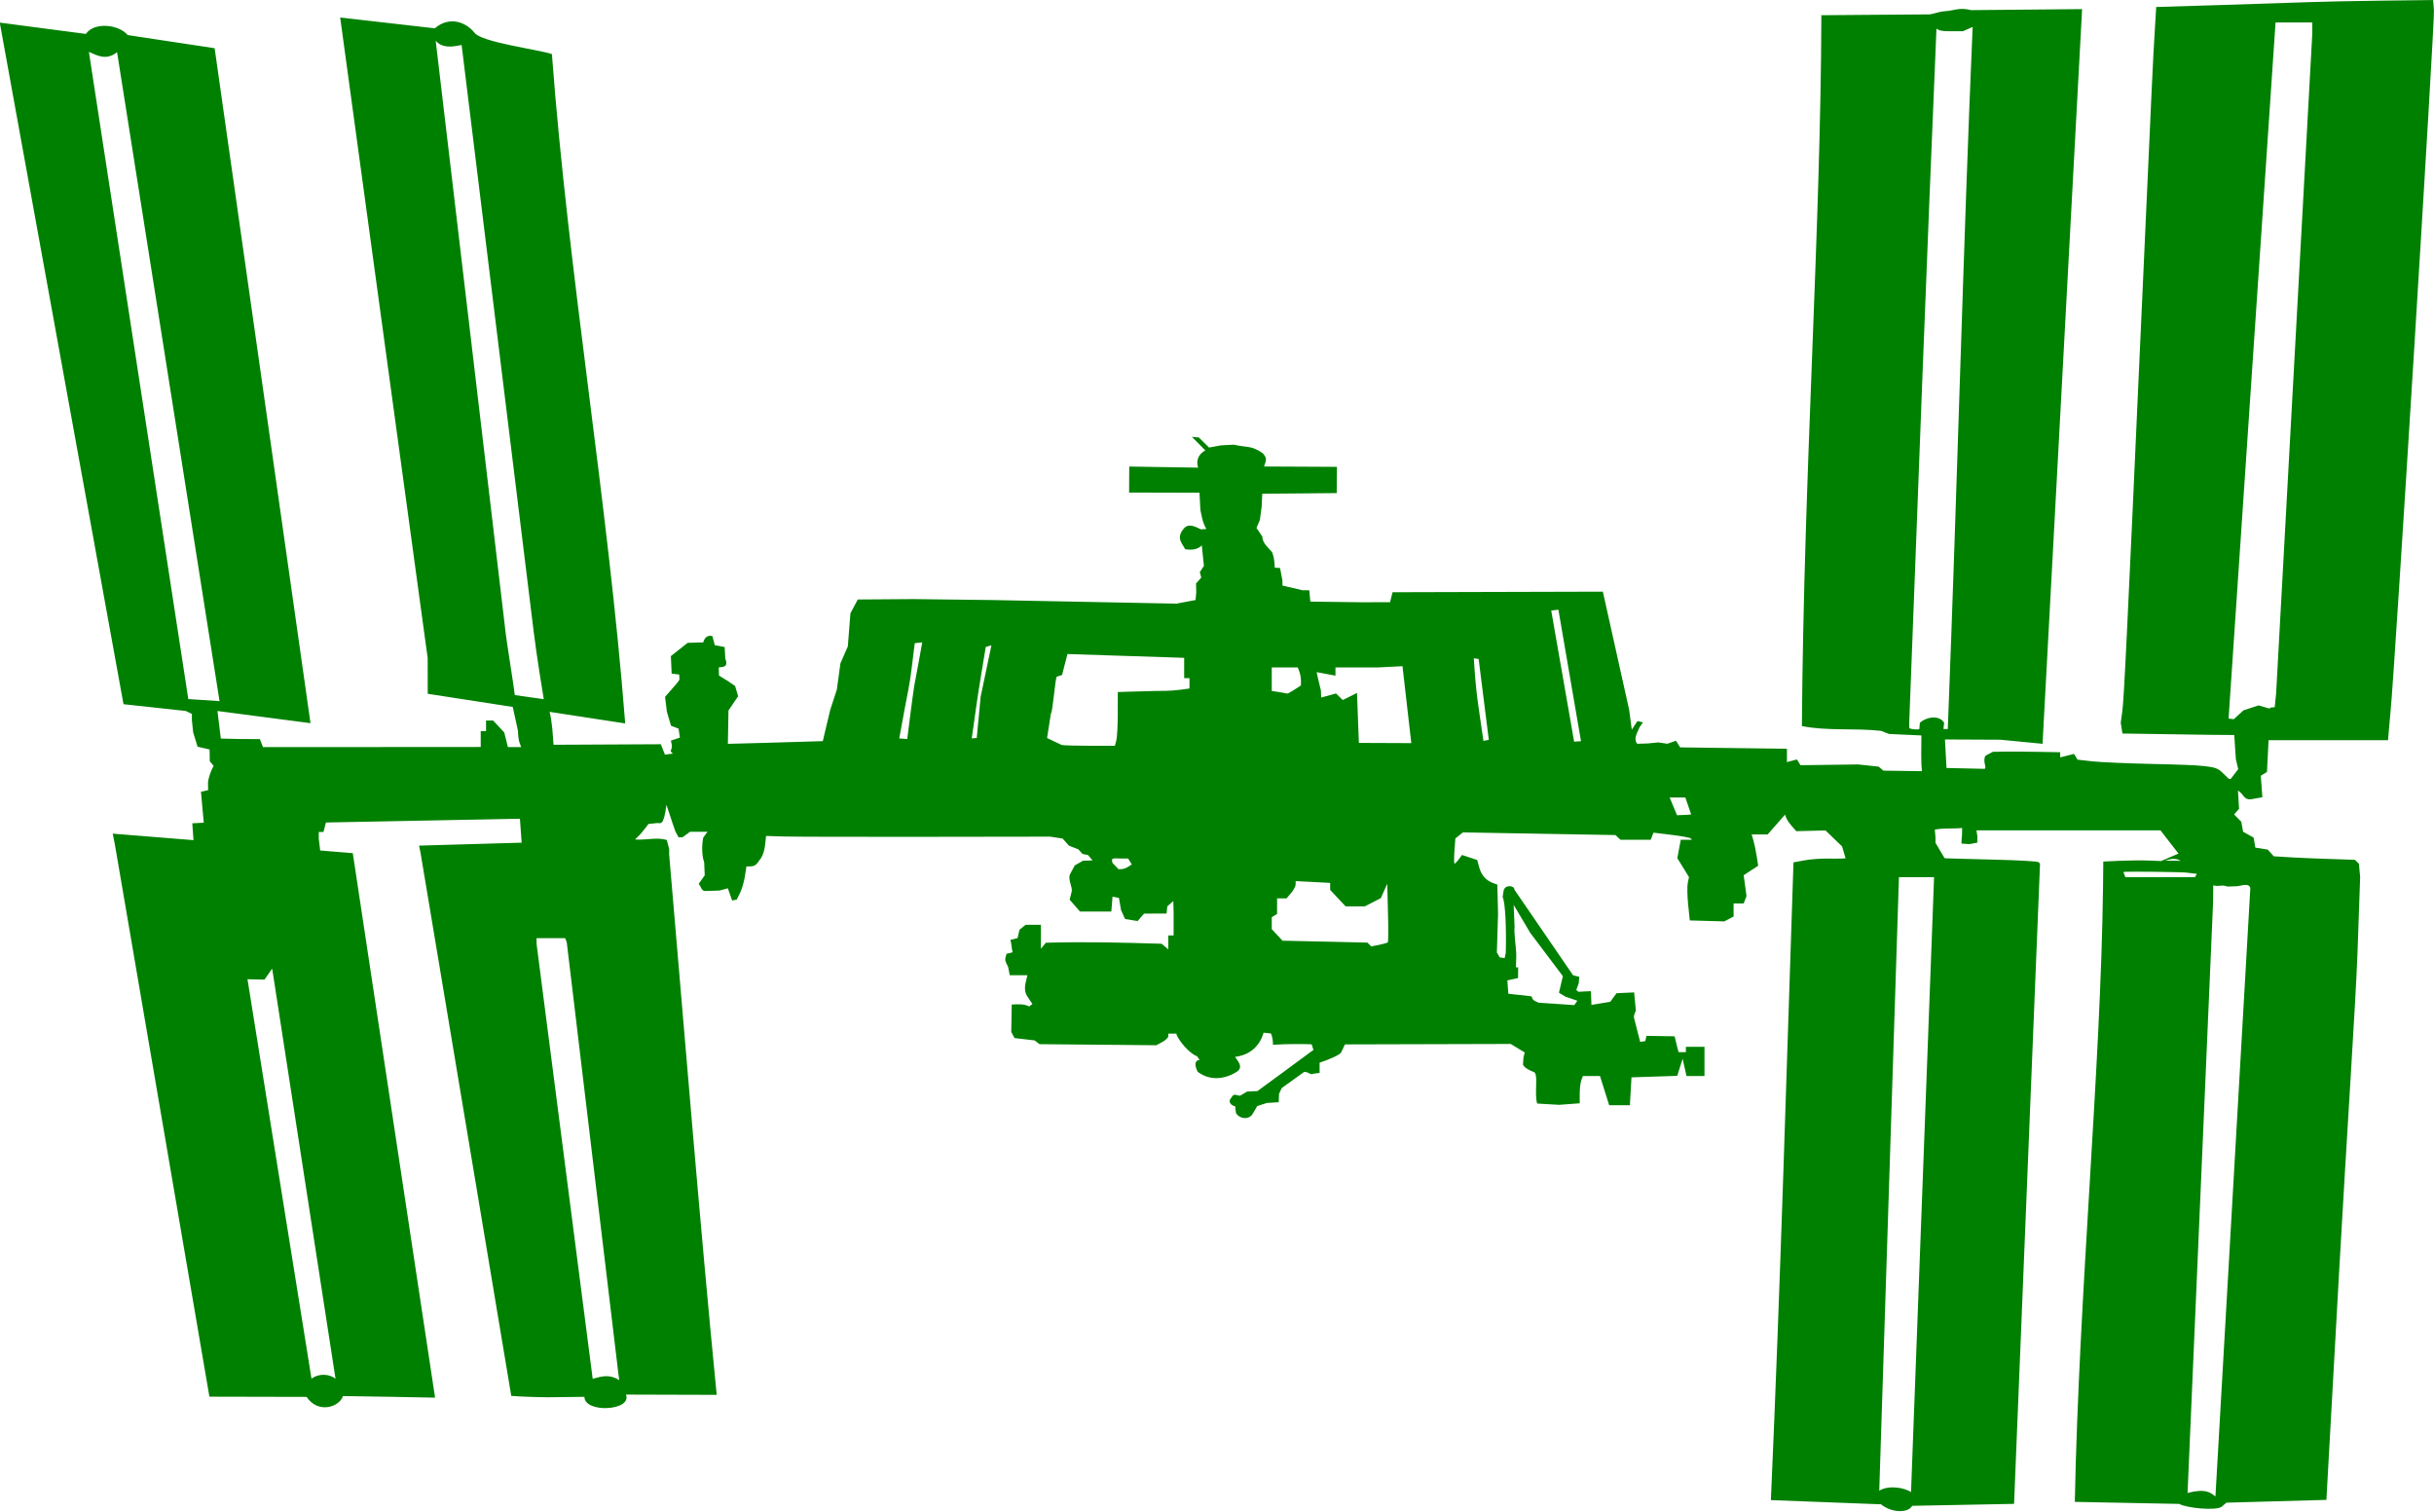
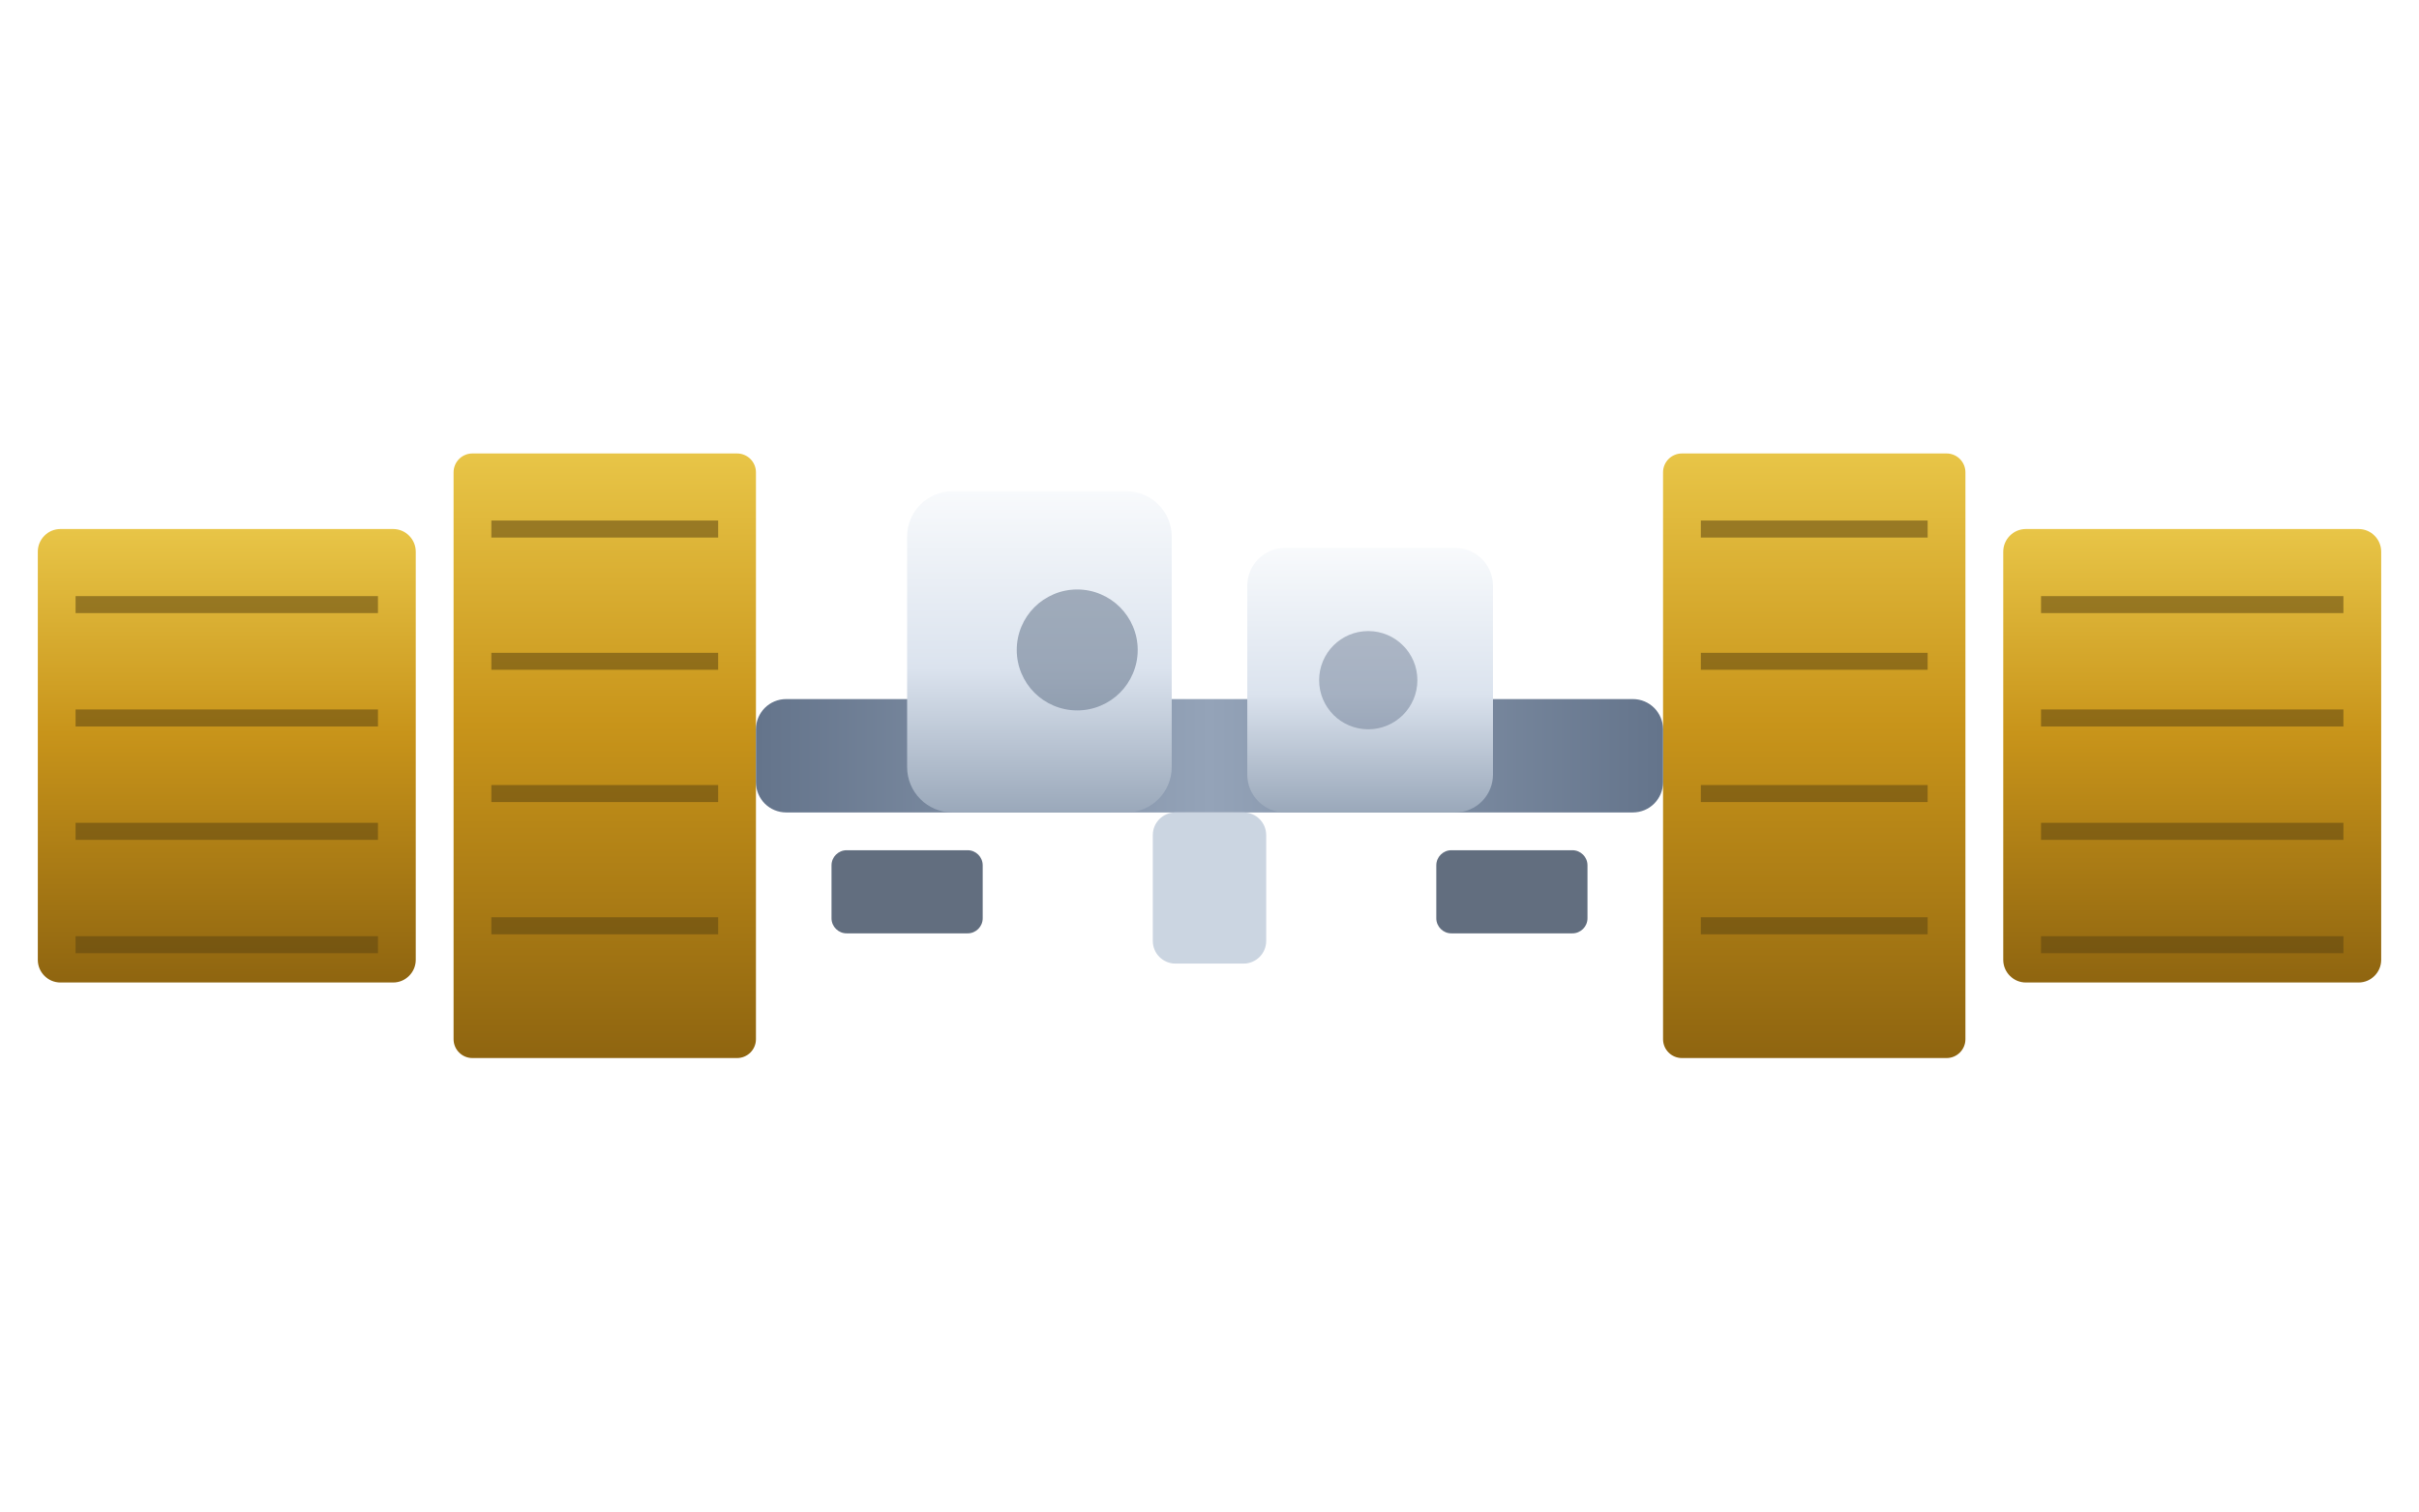
- <svg xmlns="http://www.w3.org/2000/svg" width="55.019" height="34.158" id="svg4044" version="1.1">
-   <defs id="defs4046" />
-   <g id="layer1" transform="translate(-292.4904,-589.5691)">
-     <path style="fill:#008000;fill-opacity:1;display:inline" d="m 314.94,603.133 4.143,0.081 0.216,-0.041 0.216,-0.041 0.016,-0.171 -0.005,-0.203 0.118,-0.134 -0.032,-0.123 0.092,-0.141 -0.048,-0.463 c -0.084,0.084 -0.207,0.116 -0.377,0.086 -0.064,-0.136 -0.211,-0.244 -0.034,-0.461 0.127,-0.159 0.321,-0.009 0.397,0.013 l 0.118,-0.009 c -0.092,-0.15 -0.11,-0.316 -0.136,-0.435 l -0.02,-0.384 -1.591,-0.004 0.003,-0.588 1.558,0.025 c -0.043,-0.113 -0.029,-0.286 0.162,-0.389 l -0.302,-0.306 c 0.087,0 0.066,0.011 0.153,0.011 l 0.233,0.229 0.276,-0.05 0.287,-0.014 c 0.291,0.069 0.384,0.008 0.653,0.194 0.085,0.104 0.092,0.13 0.027,0.299 l 1.648,0.008 -0.005,0.593 -1.683,0.015 -0.014,0.3 -0.04,0.292 -0.077,0.181 0.133,0.195 c 0.005,0.172 0.157,0.259 0.227,0.366 0.05,0.152 0.042,0.212 0.055,0.338 l 0.118,0.006 0.054,0.284 0,0.113 0.455,0.106 0.152,0 0.024,0.257 1.172,0.015 0.63,-0.002 0.056,-0.225 4.754,-0.013 0.594,2.67 0.06,0.449 0.128,-0.194 0.125,0.029 -0.079,0.113 -0.056,0.128 c -0.05,0.113 -0.036,0.168 -0.018,0.209 l 0.023,0.035 0.239,-0.008 0.239,-0.023 0.203,0.03 0.195,-0.068 0.047,0.075 0.047,0.075 2.414,0.031 0,0.151 0,0.151 0.113,-0.03 0.113,-0.03 0.04,0.065 0.04,0.065 1.306,-0.017 0.461,0.049 0.107,0.091 0.872,0.012 c -0.028,-0.25 -0.011,-0.504 -0.013,-0.808 l -0.731,-0.033 -0.18,-0.07 c -0.592,-0.067 -1.204,0.007 -1.79,-0.108 0.039,-5.629 0.428,-11.279 0.44,-16.069 l 2.458,-0.019 c 0.227,-0.05 0.192,-0.059 0.347,-0.073 0.193,-0.009 0.309,-0.093 0.581,-0.023 l 2.508,-0.023 -0.894,16.607 -0.953,-0.092 -1.253,-0.006 0.035,0.645 0.861,0.019 c 0.058,-0.018 -0.051,-0.171 0.019,-0.296 l 0.168,-0.089 0.266,-0.004 c 0.147,-0.002 0.489,0 0.761,0.005 l 0.495,0.009 0,0.058 0,0.058 0.156,-0.039 0.156,-0.039 0.04,0.065 0.04,0.065 0.329,0.037 c 0.181,0.021 0.815,0.048 1.409,0.061 1.17,0.026 1.373,0.048 1.501,0.163 0.191,0.172 0.168,0.189 0.226,0.17 l 0.167,-0.217 -0.053,-0.222 -0.037,-0.549 -0.573,-0.005 -1.954,-0.029 -0.039,-0.243 0.035,-0.254 c 0.038,-0.271 0.101,-1.567 0.428,-8.834 0.252,-5.596 0.264,-5.857 0.306,-6.546 l 0.033,-0.546 1.51,-0.046 c 0.831,-0.025 1.713,-0.054 1.96,-0.064 0.247,-0.01 0.977,-0.025 1.62,-0.033 l 1.17,-0.014 0.018,0.235 c 0.02,0.269 -0.897,15.079 -0.981,15.846 l -0.057,0.649 -1.35,0 -1.35,0 -0.018,0.359 -0.018,0.359 -0.07,0.043 -0.07,0.043 0.018,0.243 0.018,0.243 -0.248,0.045 c -0.178,0.02 -0.158,-0.103 -0.304,-0.196 l 0.025,0.414 -0.112,0.126 0.162,0.165 0.041,0.226 0.238,0.132 0.039,0.227 0.281,0.045 0.135,0.151 c 0.638,0.045 1.212,0.058 1.836,0.08 l 0.089,0.089 0.028,0.301 -0.061,1.736 c -0.038,1.073 -0.252,4.286 -0.412,7.145 l -0.29,5.197 -2.259,0.063 -0.114,0.096 c -0.138,0.086 -0.768,0.031 -0.955,-0.068 l -2.359,-0.046 c 0.095,-4.749 0.589,-9.809 0.638,-13.912 l 0.006,-0.562 0.368,-0.017 c 0.203,-0.009 0.496,-0.012 0.653,-0.006 l 0.285,0.011 0.394,-0.168 -0.408,-0.526 -4.159,2e-5 c 0.029,0.194 0.021,0.079 0.019,0.279 l -0.179,0.033 -0.179,-0.012 c 0.005,-0.222 0.015,-0.077 0.015,-0.353 -0.217,0.022 -0.406,-0.003 -0.617,0.037 l 0.015,0.179 0,0.119 0.103,0.174 0.103,0.174 0.122,0.006 c 0.067,0.003 0.537,0.016 1.045,0.028 0.508,0.012 0.938,0.037 0.956,0.056 l 0.034,0.034 -0.587,14.471 -2.303,0.044 c -0.087,0.164 -0.457,0.167 -0.705,-0.034 l -2.489,-0.095 c 0.217,-4.899 0.361,-9.95 0.502,-14.147 l 0.009,-0.269 0.24,-0.044 c 0.132,-0.025 0.361,-0.043 0.51,-0.041 0.148,0.002 0.306,10e-4 0.349,-10e-4 l 0.079,-0.005 -0.04,-0.135 -0.04,-0.135 -0.187,-0.18 -0.187,-0.18 -0.331,0.008 -0.331,0.008 -0.103,-0.119 c -0.057,-0.065 -0.113,-0.15 -0.126,-0.187 l -0.023,-0.068 -0.197,0.224 -0.197,0.224 -0.181,0 -0.181,0 0.04,0.135 c 0.022,0.074 0.055,0.234 0.074,0.354 l 0.034,0.219 -0.164,0.107 -0.164,0.107 0.032,0.236 0.032,0.236 -0.032,0.083 -0.032,0.083 -0.114,0 -0.114,0 0,0.148 0,0.148 -0.105,0.055 -0.105,0.055 -0.39,-0.011 -0.39,-0.011 -0.037,-0.357 c -0.02,-0.197 -0.024,-0.417 -0.009,-0.49 l 0.028,-0.133 -0.132,-0.214 -0.132,-0.214 0.039,-0.208 0.039,-0.208 0.127,0 0.127,0 -0.031,-0.031 c -0.017,-0.017 -0.213,-0.053 -0.436,-0.08 l -0.404,-0.049 -0.031,0.08 -0.031,0.08 -0.342,0 -0.342,0 -0.057,-0.053 -0.057,-0.053 -1.723,-0.03 -1.723,-0.03 -0.086,0.068 -0.086,0.068 -0.021,0.285 c -0.011,0.157 -0.01,0.285 0.003,0.285 0.013,0 0.056,-0.044 0.096,-0.098 l 0.072,-0.098 0.172,0.057 0.172,0.057 0.043,0.16 c 0.048,0.178 0.152,0.299 0.308,0.358 l 0.104,0.039 0.016,0.664 -0.027,0.868 0.065,0.113 0.111,0.015 0.025,-0.116 c 0.016,-0.543 -0.009,-1.141 -0.07,-1.263 l 0.022,-0.147 c 0.033,-0.148 0.253,-0.109 0.241,-0.025 l 1.329,1.94 0.139,0.034 -0.011,0.145 -0.056,0.153 0.048,0.04 0.283,-0.013 0.006,0.155 0.006,0.155 0.212,-0.035 0.213,-0.035 0.071,-0.097 0.071,-0.097 0.199,-0.009 0.199,-0.009 0.019,0.201 0.019,0.201 c 0.016,0.006 -0.051,0.081 -0.041,0.171 l 0.14,0.546 0.116,-0.019 0.025,-0.118 0.637,0.01 0.056,0.232 0.033,0.126 0.083,0 0.083,0 0,-0.06 0,-0.06 0.21,0 0.21,0 0,0.33 0,0.33 -0.203,0 -0.203,0 -0.044,-0.195 -0.044,-0.195 -0.061,0.193 -0.061,0.193 -0.517,0.017 -0.517,0.017 -0.018,0.315 -0.018,0.315 -0.234,0 -0.234,0 -0.104,-0.33 -0.104,-0.33 -0.193,0 -0.193,0 -0.036,0.095 c -0.02,0.052 -0.036,0.191 -0.036,0.308 l 0,0.213 -0.465,0.035 -0.497,-0.029 c -0.068,-0.22 0.031,-0.663 -0.07,-0.71 -0.084,-0.028 -0.255,-0.115 -0.25,-0.183 l 0.011,-0.156 0.028,-0.105 -0.208,-0.127 -0.054,-0.033 -0.054,-0.033 -1.874,0.005 -1.874,0.005 -0.085,0.18 c -0.029,0.063 -0.325,0.176 -0.383,0.196 l -0.105,0.037 0,0.115 0,0.115 -0.161,0.024 c -0.041,0.031 -0.116,-0.063 -0.192,-0.042 l -0.503,0.362 -0.061,0.133 -0.007,0.187 -0.27,0.017 -0.216,0.07 -0.048,0.082 -0.048,0.082 c -0.069,0.142 -0.284,0.146 -0.384,-0.004 l -0.019,-0.155 c -0.078,-0.014 -0.182,-0.094 -0.084,-0.198 0.069,-0.127 0.144,-0.018 0.204,-0.046 l 0.15,-0.089 0.234,-0.011 0.512,-0.375 0.754,-0.556 -0.041,-0.126 c -0.108,-0.007 -0.582,-0.011 -0.873,0.01 -0.002,-0.108 -0.019,-0.203 -0.048,-0.256 l -0.165,-0.017 c -0.083,0.295 -0.304,0.507 -0.644,0.546 0.063,0.105 0.176,0.207 0.067,0.317 -0.231,0.164 -0.598,0.259 -0.912,0.022 -0.069,-0.137 -0.08,-0.258 0.041,-0.268 l -0.055,-0.085 c -0.164,-0.047 -0.439,-0.374 -0.471,-0.51 l -0.09,0 -0.09,0 0,0.058 c 0,0.032 -0.061,0.091 -0.135,0.131 l -0.135,0.073 -1.32,-0.012 -1.32,-0.012 -0.111,-0.085 -0.454,-0.053 -0.075,-0.138 0.011,-0.62 c 0.149,-0.009 0.29,-0.014 0.394,0.043 l 0.073,-0.054 -0.116,-0.176 c -0.056,-0.084 -0.064,-0.193 -0.035,-0.315 l 0.039,-0.161 -0.2,0 -0.2,0 -0.037,-0.188 c -0.068,-0.142 -0.085,-0.141 -0.037,-0.295 l 0.139,-0.035 c -0.03,-0.122 -0.021,-0.186 -0.051,-0.28 l 0.163,-0.041 0.043,-0.188 0.139,-0.113 0.173,0 0.173,0 0,0.18 0,0.362 0.111,-0.136 c 0.906,-0.026 1.706,-0.004 2.617,0.023 0.051,0.042 0.101,0.084 0.151,0.126 l 0,-0.157 0,-0.157 c 0.04,0 0.08,0 0.12,0 l 0,-0.266 0,-0.266 -0.007,-0.245 -0.135,0.119 -0.017,0.163 -0.51,0.002 -0.144,0.168 -0.284,-0.046 -0.091,-0.201 -0.048,-0.276 -0.145,-0.028 -0.027,0.336 -0.354,0 -0.354,0 -0.117,-0.134 -0.117,-0.134 0.046,-0.181 c 0.025,-0.099 -0.08,-0.246 -0.044,-0.382 l 0.114,-0.212 0.185,-0.105 0.217,-0.008 -0.103,-0.121 -0.124,-0.025 -0.094,-0.104 -0.212,-0.083 -0.144,-0.161 -0.283,-0.043 -2.82,0.004 c -1.551,0.002 -2.995,-10e-4 -3.21,-0.008 l -0.39,-0.012 c -0.026,0.214 -0.022,0.403 -0.164,0.568 -0.082,0.131 -0.145,0.121 -0.28,0.121 l -0.035,0.225 c -0.019,0.124 -0.069,0.292 -0.11,0.375 l -0.075,0.15 -0.103,0.02 -0.097,-0.276 -0.186,0.051 -0.321,0.011 c -0.093,0.003 -0.092,-0.096 -0.153,-0.161 l 0.137,-0.193 -0.012,-0.295 c -0.058,-0.16 -0.054,-0.396 -0.022,-0.557 l 0.096,-0.133 -0.393,0 -0.171,0.124 -0.09,0 -0.069,-0.129 -0.054,-0.152 -0.15,-0.452 c -0.064,0.489 -0.131,0.411 -0.204,0.411 l -0.201,0.021 c -0.209,0.273 -0.191,0.237 -0.306,0.35 0.241,0.023 0.499,-0.059 0.719,0.014 l 0.054,0.203 0,0.132 c 0.322,3.746 0.707,8.489 1.074,12.206 l -2.051,-0.006 c 0.145,0.369 -0.939,0.425 -0.939,0.051 l -0.829,0.009 c -0.256,-10e-4 -0.627,-0.015 -0.825,-0.031 l -2.048,-12.26 -0.036,-0.178 2.319,-0.067 -0.039,-0.541 -4.385,0.085 c -0.019,0.072 -0.037,0.143 -0.056,0.215 -0.035,0 -0.071,0 -0.106,0 l 0,0.15 0.032,0.268 0.737,0.06 1.86,12.308 -0.955,-0.018 -1.127,-0.018 c -0.076,0.244 -0.558,0.413 -0.823,0.019 l -2.196,-0.005 -2.137,-12.482 -0.049,-0.245 1.826,0.147 -0.027,-0.381 0.259,-0.013 -0.063,-0.7 0.162,-0.036 -0.003,-0.168 c 0.015,-0.14 0.064,-0.257 0.126,-0.381 l -0.086,-0.106 -0.004,-0.265 -0.272,-0.062 -0.099,-0.323 -0.029,-0.276 0,-0.142 -0.139,-0.067 -1.407,-0.153 -2.797,-15.407 1.946,0.256 c 0.195,-0.281 0.751,-0.211 0.946,0.026 l 1.965,0.297 2.167,15.257 -2.103,-0.275 0.076,0.623 c 0.292,0.011 0.604,0.012 0.883,0.012 0.023,0.06 0.046,0.12 0.069,0.18 l 1.861,0 3.062,-0.002 0,-0.259 0,-0.099 0.06,0 0.06,0 0,-0.12 0,-0.12 0.08,0 0.08,0 0.126,0.135 0.126,0.135 0.041,0.165 0.041,0.165 0.15,0 0.15,0 -0.036,-0.095 c -0.02,-0.052 -0.036,-0.174 -0.036,-0.271 l -0.118,-0.541 -1.922,-0.297 -6e-4,-0.403 -6e-4,-0.403 -1.978,-14.481 2.139,0.244 c 0.33,-0.284 0.705,-0.14 0.894,0.097 0.149,0.22 1.48,0.387 1.753,0.486 0.376,5.022 1.267,10.109 1.657,15.13 l -1.709,-0.262 c 0.061,0.245 0.069,0.494 0.089,0.744 l 2.425,-0.012 0.093,0.235 0.178,-0.023 c -0.118,-0.106 0.031,-0.032 -0.043,-0.294 l 0.203,-0.068 -0.03,-0.203 -0.17,-0.064 -0.094,-0.316 -0.041,-0.338 0.23,-0.263 c 0.134,-0.153 0.085,-0.117 0.091,-0.241 l -0.172,-0.021 -0.018,-0.396 0.379,-0.3 0.354,-0.011 c 0.032,-0.121 0.106,-0.166 0.206,-0.141 l 0.053,0.204 0.224,0.043 0.015,0.267 c 0.102,0.242 -0.163,0.166 -0.149,0.203 l 0.006,0.175 0.209,0.129 0.156,0.107 0.067,0.231 -0.218,0.323 -0.013,0.753 0.939,-0.025 1.206,-0.036 0.169,-0.71 0.148,-0.453 0.082,-0.596 0.167,-0.382 0.059,-0.749 0.166,-0.312 1.257,-0.009 m 30.221,6.528 c -0.036,-0.113 -0.187,-0.052 -0.294,-0.038 l -0.221,0.008 c -0.148,-0.052 -0.16,0.01 -0.323,-0.027 l -0.006,0.431 -0.575,13.303 c 0.387,-0.099 0.499,-0.026 0.63,0.08 z m -7.67,13.66 0.521,-13.903 -0.397,0 -0.397,0 -0.445,13.869 c 0.214,-0.134 0.582,-0.067 0.719,0.034 z m -29.227,-2.743 -1.159,-9.685 -0.036,-0.095 -0.324,0 -0.324,0 0.002,0.135 1.268,9.825 c 0.219,-0.062 0.387,-0.106 0.6,0.03 l -0.028,-0.21 z m -7.818,-9.092 -0.174,0.249 -0.384,-0.009 1.447,9.031 c 0.143,-0.118 0.397,-0.121 0.543,10e-4 z m 29.087,0.544 0.088,-0.373 -0.738,-0.98 -0.374,-0.632 0.021,0.505 c -0.021,0.098 0.042,0.513 0.038,0.653 l -0.007,0.255 0.05,0 -0.003,0.242 -0.242,0.052 0.023,0.302 0.521,0.058 c 0.032,0.032 -0.014,0.08 0.165,0.144 l 0.804,0.055 0.07,-0.099 -0.271,-0.092 z m -3.869,-1.135 c 0.012,-0.012 0.014,-0.315 0.004,-0.674 l -0.017,-0.653 -0.072,0.162 -0.072,0.162 -0.18,0.093 -0.18,0.093 -0.219,0 -0.219,0 -0.174,-0.186 -0.174,-0.186 0,-0.079 0,-0.079 -0.39,-0.02 -0.39,-0.02 1.2e-4,0.074 c 6e-5,0.041 -0.046,0.129 -0.103,0.195 l -0.103,0.121 -0.107,0 -0.107,0 0,0.176 0,0.176 -0.06,0.037 -0.06,0.037 0,0.135 0,0.135 0.122,0.131 0.122,0.131 0.103,10e-4 c 0.057,6e-4 0.488,0.01 0.959,0.021 l 0.856,0.02 0.043,0.043 0.043,0.043 0.176,-0.035 c 0.097,-0.019 0.186,-0.045 0.198,-0.057 z m 18.063,-1.578 c -0.057,-0.015 -1.362,-0.031 -1.437,-0.016 l 0.046,0.117 1.573,10e-4 0.043,-0.075 -0.226,-0.027 z m -23.933,-0.133 0.083,-0.052 -0.041,-0.067 -0.041,-0.067 -0.146,0 c -0.16,0 -0.26,-0.037 -0.206,0.102 l 0.133,0.138 0.069,-9e-4 c 0.038,-6e-4 0.106,-0.025 0.151,-0.053 z m 23.723,-0.165 c -0.041,-0.016 -0.122,-0.017 -0.18,-0.002 l -0.106,0.028 0.18,0.002 0.18,0.002 z m -10.996,-1.017 c 5e-5,-0.003 -0.03,-0.091 -0.066,-0.195 l -0.066,-0.189 -0.177,0 -0.177,0 0.167,0.401 c 0.175,-0.006 0.318,-0.014 0.318,-0.017 z m -12.994,-1.674 c 0.018,-0.066 0.033,-0.339 0.033,-0.607 l 9e-4,-0.487 0.465,-0.014 c 0.256,-0.008 0.532,-0.014 0.615,-0.013 0.083,6e-4 0.238,-0.011 0.345,-0.026 l 0.195,-0.027 0,-0.117 0,-0.117 -0.06,0 -0.06,0 0,-0.09 0,-0.369 -2.638,-0.086 -0.122,0.474 -0.118,0.037 c -0.036,0.012 -0.09,0.792 -0.135,0.837 l -0.086,0.551 0.332,0.157 c 0.053,0.01 0.345,0.018 0.649,0.018 l 0.552,0 0.032,-0.12 z m 6.668,0.061 -0.199,-1.739 -0.555,0.028 -0.48,0 -0.48,0 0,0.093 0,0.093 -0.213,-0.04 -0.213,-0.04 0.038,0.172 c 0.021,0.095 0.048,0.204 0.059,0.242 l 0.006,0.161 0.335,-0.093 0.153,0.149 0.322,-0.161 0.042,1.13 z m 11.484,-0.322 0.012,-0.136 c 0.097,-0.105 0.416,-0.209 0.548,-0.004 l -0.015,0.142 0.098,0.002 c 0.219,-5.597 0.358,-11.2 0.562,-15.871 l -0.219,0.097 -0.356,-10e-4 c -0.203,-6e-4 -0.241,-0.062 -0.243,-0.057 -0.226,5.361 -0.409,10.241 -0.616,15.698 l 0.002,0.107 c 6e-4,0.031 0.227,0.051 0.227,0.022 z m -21.218,-0.729 0.243,-1.159 -0.128,0.036 c 0,0 -0.198,1.181 -0.217,1.363 l -0.1,0.705 0.113,-0.011 z m 29.251,0.24 0.032,-0.315 0.817,-14.909 0,-0.256 -0.415,0 -0.415,0 -1.062,15.736 0.118,0.014 0.22,-0.201 0.341,-0.111 c 0.442,0.129 0.112,0.042 0.365,0.042 z m -48.772,-14.807 c -0.255,0.2 -0.46,0.067 -0.637,-0.008 l 2.247,14.63 0.706,0.047 z m 9.645,14.624 c -0.015,-0.09 -0.159,-0.962 -0.227,-1.519 l -1.63,-13.268 c -0.242,0.051 -0.442,0.068 -0.586,-0.096 l 1.589,13.446 c 0.047,0.346 0.177,1.14 0.199,1.345 z m 16.968,-0.214 0.148,-0.097 0,-0.108 c 0,-0.059 -0.016,-0.151 -0.036,-0.203 l -0.036,-0.095 -0.294,0 -0.294,0 0,0.266 0,0.266 0.165,0.025 c 0.091,0.014 0.173,0.029 0.182,0.034 0.009,0.005 0.084,-0.035 0.165,-0.088 z m 6.478,1.164 -0.511,-2.973 -0.162,0.021 0.518,2.963 z m -15.06,-2.215 -0.072,0.584 c -0.046,0.375 -0.11,0.652 -0.155,0.896 l -0.123,0.673 0.18,0.013 c 0,0 0.123,-0.984 0.157,-1.194 l 0.102,-0.546 0.08,-0.445 z m 12.976,2.185 -0.23,-1.829 -0.109,-0.014 c 0.054,0.86 0.096,1.013 0.218,1.866 z" id="path5663" />
+ <svg xmlns="http://www.w3.org/2000/svg" viewBox="0 0 64 40" role="img" aria-label="ISS">
+   <defs>
+     <linearGradient id="iss-panel" x1="0" y1="0" x2="0" y2="1">
+       <stop offset="0%" stop-color="#e8c547" />
+       <stop offset="45%" stop-color="#c8941a" />
+       <stop offset="100%" stop-color="#8f6510" />
+     </linearGradient>
+     <linearGradient id="iss-hull" x1="0" y1="0" x2="0" y2="1">
+       <stop offset="0%" stop-color="#f8fafc" />
+       <stop offset="55%" stop-color="#dbe3ee" />
+       <stop offset="100%" stop-color="#9aa8ba" />
+     </linearGradient>
+     <linearGradient id="iss-truss" x1="0" y1="0" x2="1" y2="0">
+       <stop offset="0%" stop-color="#64748b" />
+       <stop offset="50%" stop-color="#94a3b8" />
+       <stop offset="100%" stop-color="#64748b" />
+     </linearGradient>
+   </defs>
+   <g fill="url(#iss-panel)">
+     <rect x="1" y="14" width="10" height="12" rx="0.6" />
+     <rect x="12" y="12" width="8" height="16" rx="0.5" />
+     <path d="M2 16h8M2 19h8M2 22h8M2 25h8" stroke="#5c4510" stroke-width="0.45" opacity="0.55" />
+     <path d="M13 14h6M13 17.5h6M13 21h6M13 24.5h6" stroke="#5c4510" stroke-width="0.45" opacity="0.55" />
  </g>
+   <g fill="url(#iss-panel)">
+     <rect x="53" y="14" width="10" height="12" rx="0.6" />
+     <rect x="44" y="12" width="8" height="16" rx="0.5" />
+     <path d="M54 16h8M54 19h8M54 22h8M54 25h8" stroke="#5c4510" stroke-width="0.45" opacity="0.55" />
+     <path d="M45 14h6M45 17.5h6M45 21h6M45 24.5h6" stroke="#5c4510" stroke-width="0.45" opacity="0.55" />
+   </g>
+   <rect x="20" y="18.5" width="24" height="3" rx="0.8" fill="url(#iss-truss)" />
+   <rect x="24" y="13" width="7" height="8.5" rx="1.2" fill="url(#iss-hull)" />
+   <rect x="33" y="14.5" width="6.5" height="7" rx="1" fill="url(#iss-hull)" />
+   <ellipse cx="28.5" cy="17.2" rx="1.6" ry="1.6" fill="#64748b" opacity="0.55" />
+   <ellipse cx="36.2" cy="18" rx="1.3" ry="1.3" fill="#64748b" opacity="0.45" />
+   <rect x="30.5" y="21.5" width="3" height="4" rx="0.6" fill="#cbd5e1" />
+   <rect x="22" y="22.5" width="4" height="2.2" rx="0.4" fill="#475569" opacity="0.85" />
+   <rect x="38" y="22.5" width="4" height="2.2" rx="0.4" fill="#475569" opacity="0.85" />
</svg>
